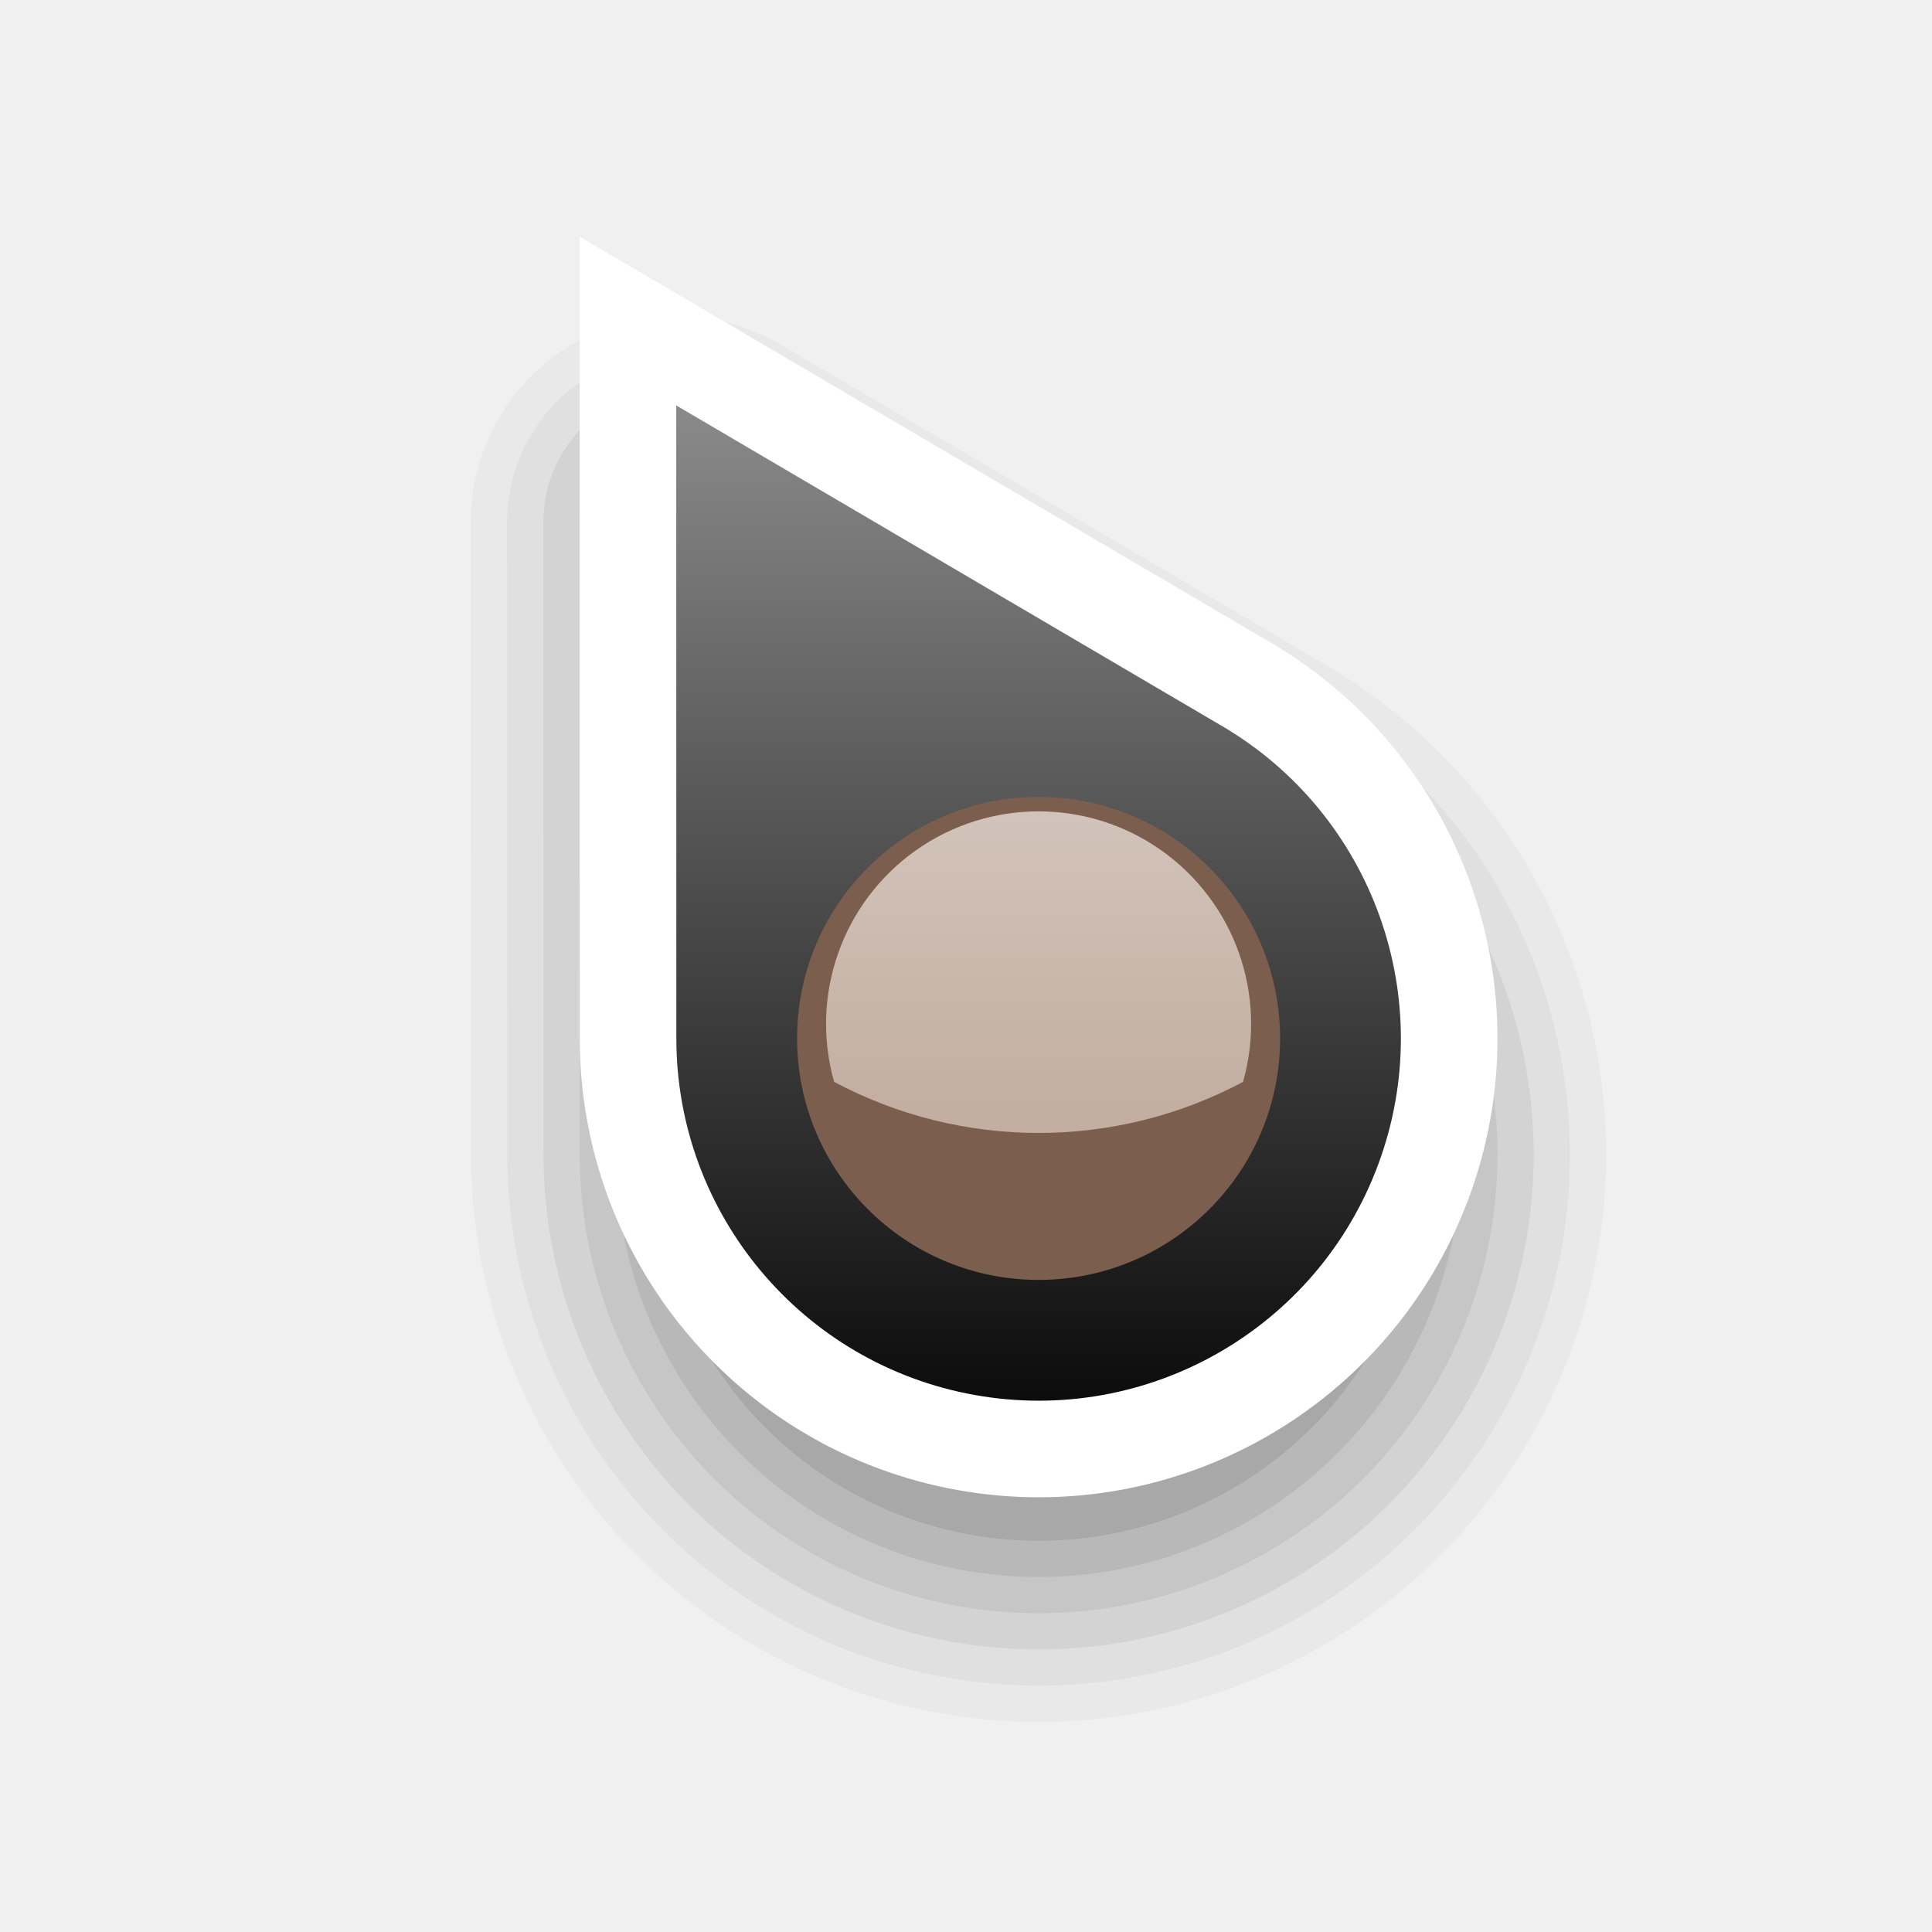
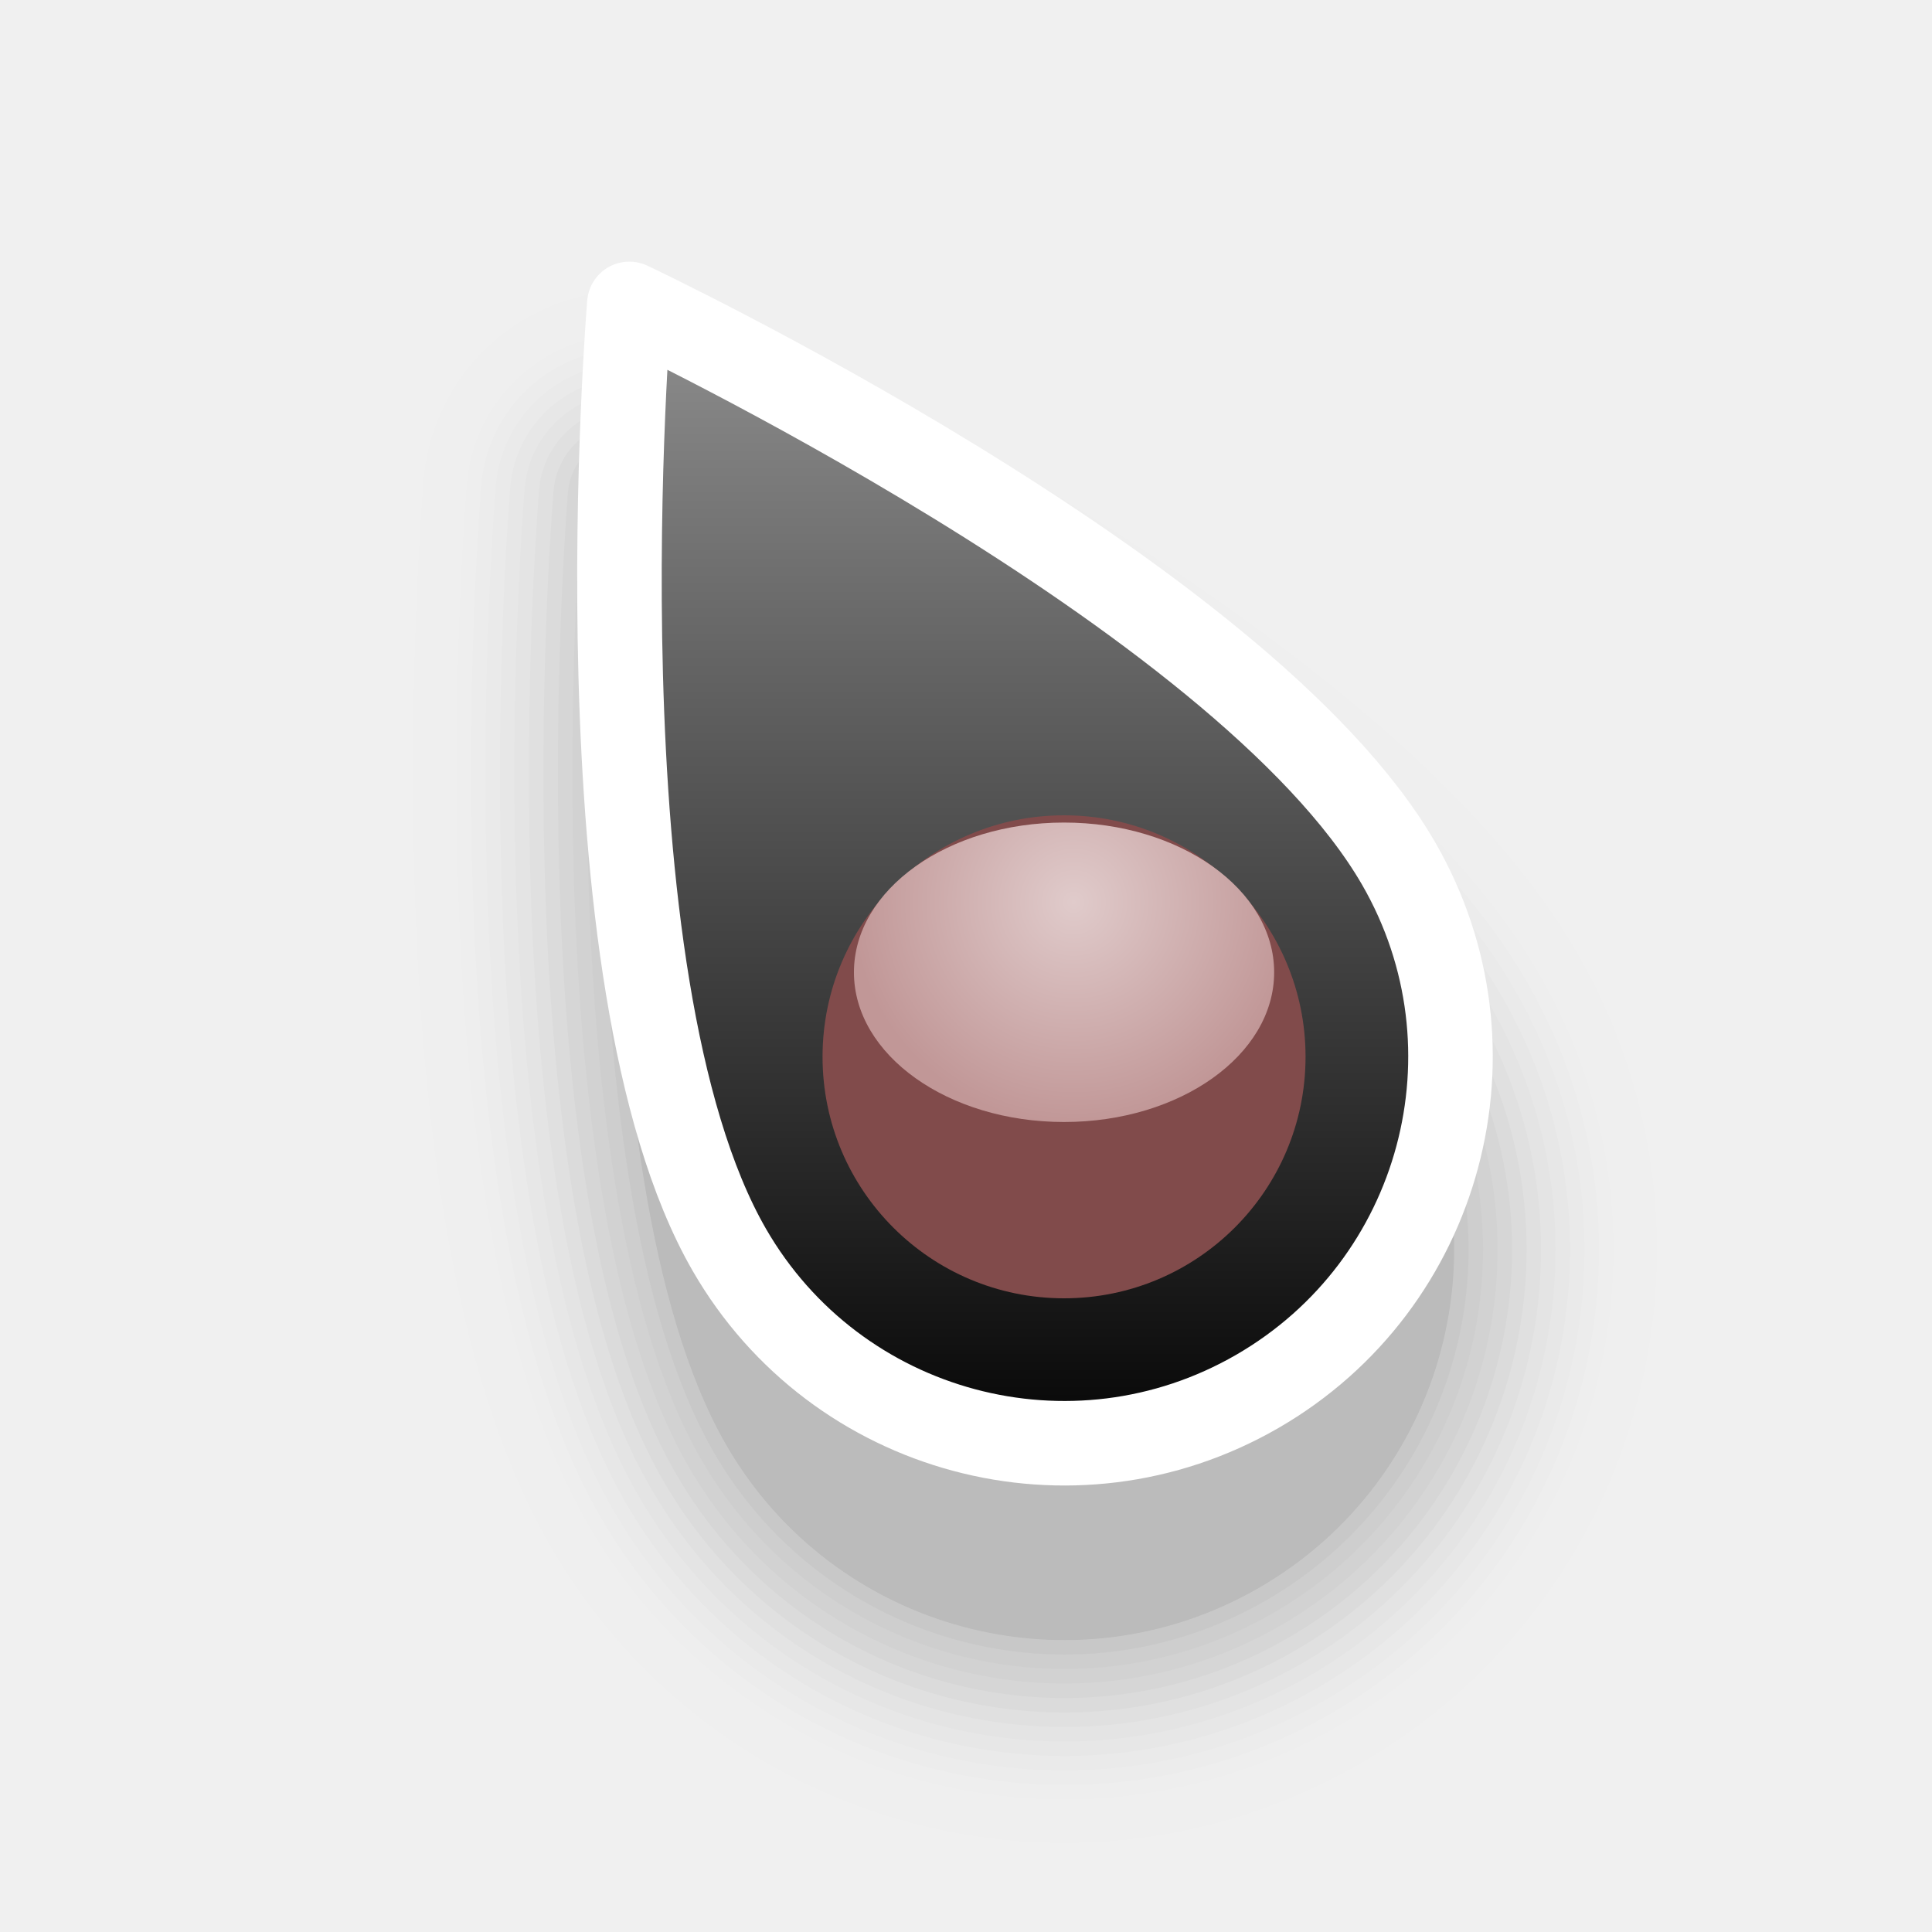
<svg xmlns="http://www.w3.org/2000/svg" width="40" height="40" viewBox="0 0 40 40">
-   <linearGradient id="body" gradientUnits="userSpaceOnUse" x1="0" y1="8.394" x2="0" y2="28.999">
-     <stop offset="0" stop-color="#8a8a8a" />
-     <stop offset="1" stop-color="#0c0c0c" />
+   <linearGradient id="body" x1="0" y1="0" x2="0" y2="1">
+     <stop offset="0" stop-color="#909090" />
+     <stop offset="1" stop-color="#050505" />
  </linearGradient>
-   <g transform="translate(0 2.4)" fill="#000" stroke="#000" stroke-linejoin="round" fill-rule="evenodd">
-     <g opacity="0.085" stroke-width="1">
-       <path d="M14.001 8.394L25.301 15.032A7.5 7.5 0 1 1 14.003 21.5Z" />
+   <linearGradient id="glyph" x1="0" y1="0" x2="0" y2="1">
+     <stop offset="0" stop-color="#909090" />
+     <stop offset="1" stop-color="#050505" />
+   </linearGradient>
+   <g transform="translate(0 4.0)" fill="#000" stroke="#000" stroke-linejoin="round" fill-rule="evenodd">
+     <g opacity="0.067" stroke-width="0.15">
+       <path d="M13.03 6.292C13.03 6.292 25.718 12.268 28.958 17.88A8 8 0 0 1 26.03 28.808A8 8 0 0 1 15.102 25.88C11.862 20.268 13.03 6.292 13.03 6.292Z" />
    </g>
-     <g opacity="0.075" stroke-width="2.5">
-       <path d="M14.001 8.394L25.301 15.032A7.5 7.5 0 1 1 14.003 21.5Z" />
+     <g opacity="0.044" stroke-width="0.75">
+       <path d="M13.03 6.292C13.03 6.292 25.718 12.268 28.958 17.88A8 8 0 0 1 26.03 28.808A8 8 0 0 1 15.102 25.88C11.862 20.268 13.03 6.292 13.03 6.292Z" />
    </g>
-     <g opacity="0.065" stroke-width="4">
-       <path d="M14.001 8.394L25.301 15.032A7.5 7.5 0 1 1 14.003 21.5Z" />
+     <g opacity="0.025" stroke-width="1.35">
+       <path d="M13.03 6.292C13.03 6.292 25.718 12.268 28.958 17.88A8 8 0 0 1 26.03 28.808A8 8 0 0 1 15.102 25.88C11.862 20.268 13.03 6.292 13.03 6.292Z" />
    </g>
-     <g opacity="0.055" stroke-width="5.5">
-       <path d="M14.001 8.394L25.301 15.032A7.5 7.5 0 1 1 14.003 21.5Z" />
+     <g opacity="0.019" stroke-width="1.95">
+       <path d="M13.03 6.292C13.03 6.292 25.718 12.268 28.958 17.88A8 8 0 0 1 26.03 28.808A8 8 0 0 1 15.102 25.88C11.862 20.268 13.03 6.292 13.03 6.292Z" />
    </g>
-     <g opacity="0.045" stroke-width="7">
-       <path d="M14.001 8.394L25.301 15.032A7.5 7.5 0 1 1 14.003 21.5Z" />
+     <g opacity="0.022" stroke-width="2.55">
+       <path d="M13.03 6.292C13.03 6.292 25.718 12.268 28.958 17.88A8 8 0 0 1 26.03 28.808A8 8 0 0 1 15.102 25.88C11.862 20.268 13.03 6.292 13.03 6.292Z" />
    </g>
-     <g opacity="0.03" stroke-width="8.5">
-       <path d="M14.001 8.394L25.301 15.032A7.5 7.5 0 1 1 14.003 21.5Z" />
+     <g opacity="0.023" stroke-width="3.15">
+       <path d="M13.03 6.292C13.03 6.292 25.718 12.268 28.958 17.88A8 8 0 0 1 26.03 28.808A8 8 0 0 1 15.102 25.88C11.862 20.268 13.03 6.292 13.03 6.292Z" />
+     </g>
+     <g opacity="0.019" stroke-width="3.75">
+       <path d="M13.03 6.292C13.03 6.292 25.718 12.268 28.958 17.88A8 8 0 0 1 26.03 28.808A8 8 0 0 1 15.102 25.88C11.862 20.268 13.03 6.292 13.03 6.292Z" />
+     </g>
+     <g opacity="0.015" stroke-width="4.35">
+       <path d="M13.03 6.292C13.03 6.292 25.718 12.268 28.958 17.88A8 8 0 0 1 26.03 28.808A8 8 0 0 1 15.102 25.88C11.862 20.268 13.03 6.292 13.03 6.292Z" />
+     </g>
+     <g opacity="0.013" stroke-width="4.95">
+       <path d="M13.03 6.292C13.03 6.292 25.718 12.268 28.958 17.88A8 8 0 0 1 26.03 28.808A8 8 0 0 1 15.102 25.88C11.862 20.268 13.03 6.292 13.03 6.292Z" />
+     </g>
+     <g opacity="0.011" stroke-width="5.55">
+       <path d="M13.03 6.292C13.03 6.292 25.718 12.268 28.958 17.88A8 8 0 0 1 26.03 28.808A8 8 0 0 1 15.102 25.88C11.862 20.268 13.03 6.292 13.03 6.292Z" />
+     </g>
+     <g opacity="0.008" stroke-width="6.15">
+       <path d="M13.03 6.292C13.03 6.292 25.718 12.268 28.958 17.88A8 8 0 0 1 26.03 28.808A8 8 0 0 1 15.102 25.88C11.862 20.268 13.03 6.292 13.03 6.292Z" />
+     </g>
+     <g opacity="0.004" stroke-width="6.75">
+       <path d="M13.03 6.292C13.03 6.292 25.718 12.268 28.958 17.88A8 8 0 0 1 26.03 28.808A8 8 0 0 1 15.102 25.88C11.862 20.268 13.03 6.292 13.03 6.292Z" />
+     </g>
+     <g opacity="0.003" stroke-width="7.35">
+       <path d="M13.03 6.292C13.03 6.292 25.718 12.268 28.958 17.88A8 8 0 0 1 26.03 28.808A8 8 0 0 1 15.102 25.88C11.862 20.268 13.03 6.292 13.03 6.292Z" />
+     </g>
+     <g opacity="0.003" stroke-width="7.95">
+       <path d="M13.03 6.292C13.03 6.292 25.718 12.268 28.958 17.88A8 8 0 0 1 26.03 28.808A8 8 0 0 1 15.102 25.88C11.862 20.268 13.03 6.292 13.03 6.292Z" />
+     </g>
+     <g opacity="0.004" stroke-width="8.55">
+       <path d="M13.03 6.292C13.03 6.292 25.718 12.268 28.958 17.88A8 8 0 0 1 26.03 28.808A8 8 0 0 1 15.102 25.88C11.862 20.268 13.03 6.292 13.03 6.292Z" />
    </g>
  </g>
-   <g fill="#ffffff" stroke="#ffffff" stroke-width="4" stroke-linejoin="miter" stroke-miterlimit="10" fill-rule="evenodd">
-     <path d="M14.001 8.394L25.301 15.032A7.5 7.5 0 1 1 14.003 21.5Z" />
-   </g>
-   <g fill="url(#body)" fill-rule="evenodd">
-     <path d="M14.001 8.394L25.301 15.032A7.5 7.5 0 1 1 14.003 21.5Z" />
-   </g>
-   <linearGradient id="hi" gradientUnits="userSpaceOnUse" x1="0" y1="16.799" x2="0" y2="22.999">
-     <stop offset="0" stop-color="#d2c3ba" />
-     <stop offset="1" stop-color="#c3aea1" />
-   </linearGradient>
-   <circle cx="21.503" cy="21.499" r="5" fill="#7c5e4e" />
-   <path d="M17.27 22.399A4.4 4.4 0 1 1 25.736 22.399A9 9 0 0 1 17.27 22.399Z" fill="url(#hi)" />
+   <path d="M13.03 6.292C13.03 6.292 25.718 12.268 28.958 17.88A8 8 0 0 1 26.03 28.808A8 8 0 0 1 15.102 25.88C11.862 20.268 13.03 6.292 13.03 6.292Z" fill="url(#body)" fill-rule="evenodd" stroke="#ffffff" stroke-width="1.75" stroke-linejoin="round" />
+   <radialGradient id="hi" gradientUnits="userSpaceOnUse" cx="22.23" cy="18.68" r="4.6">
+     <stop offset="0" stop-color="#e0cbcb" />
+     <stop offset="1" stop-color="#c19797" />
+   </radialGradient>
+   <circle cx="22.03" cy="21.88" r="5" fill="#814b4b" />
+   <ellipse cx="22.03" cy="20.13" rx="4.35" ry="3.1" fill="url(#hi)" />
</svg>
